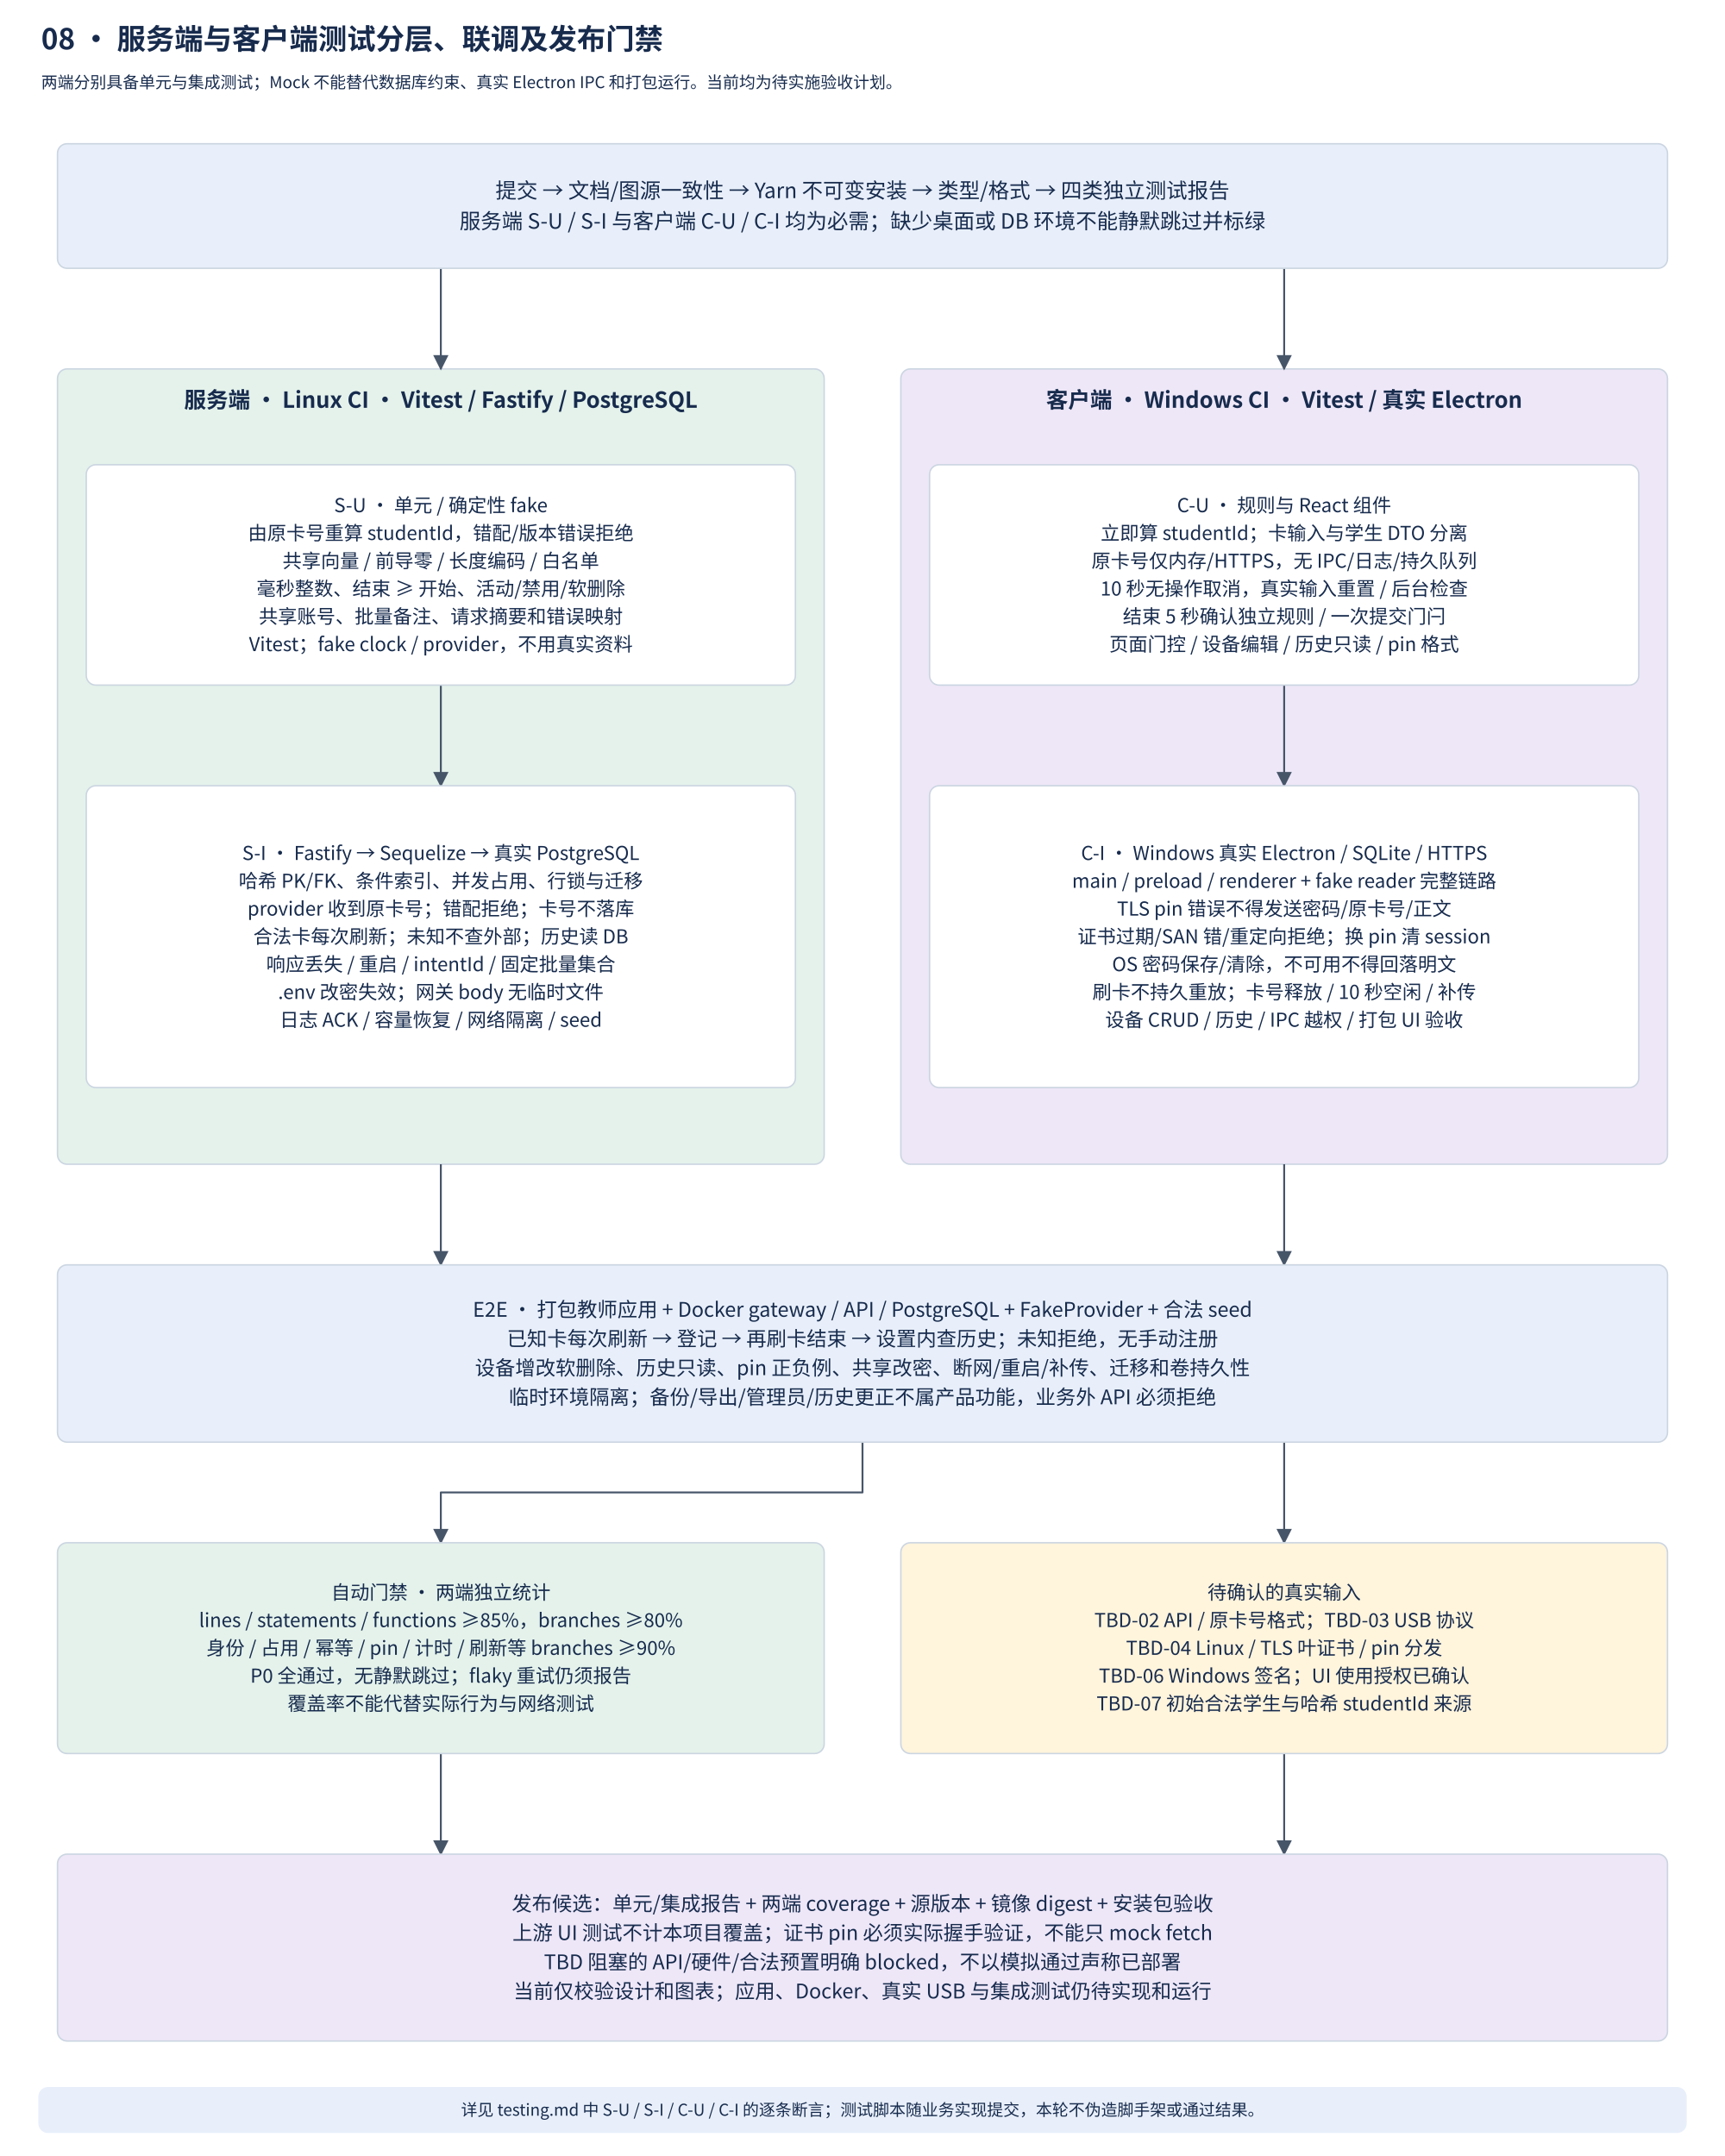
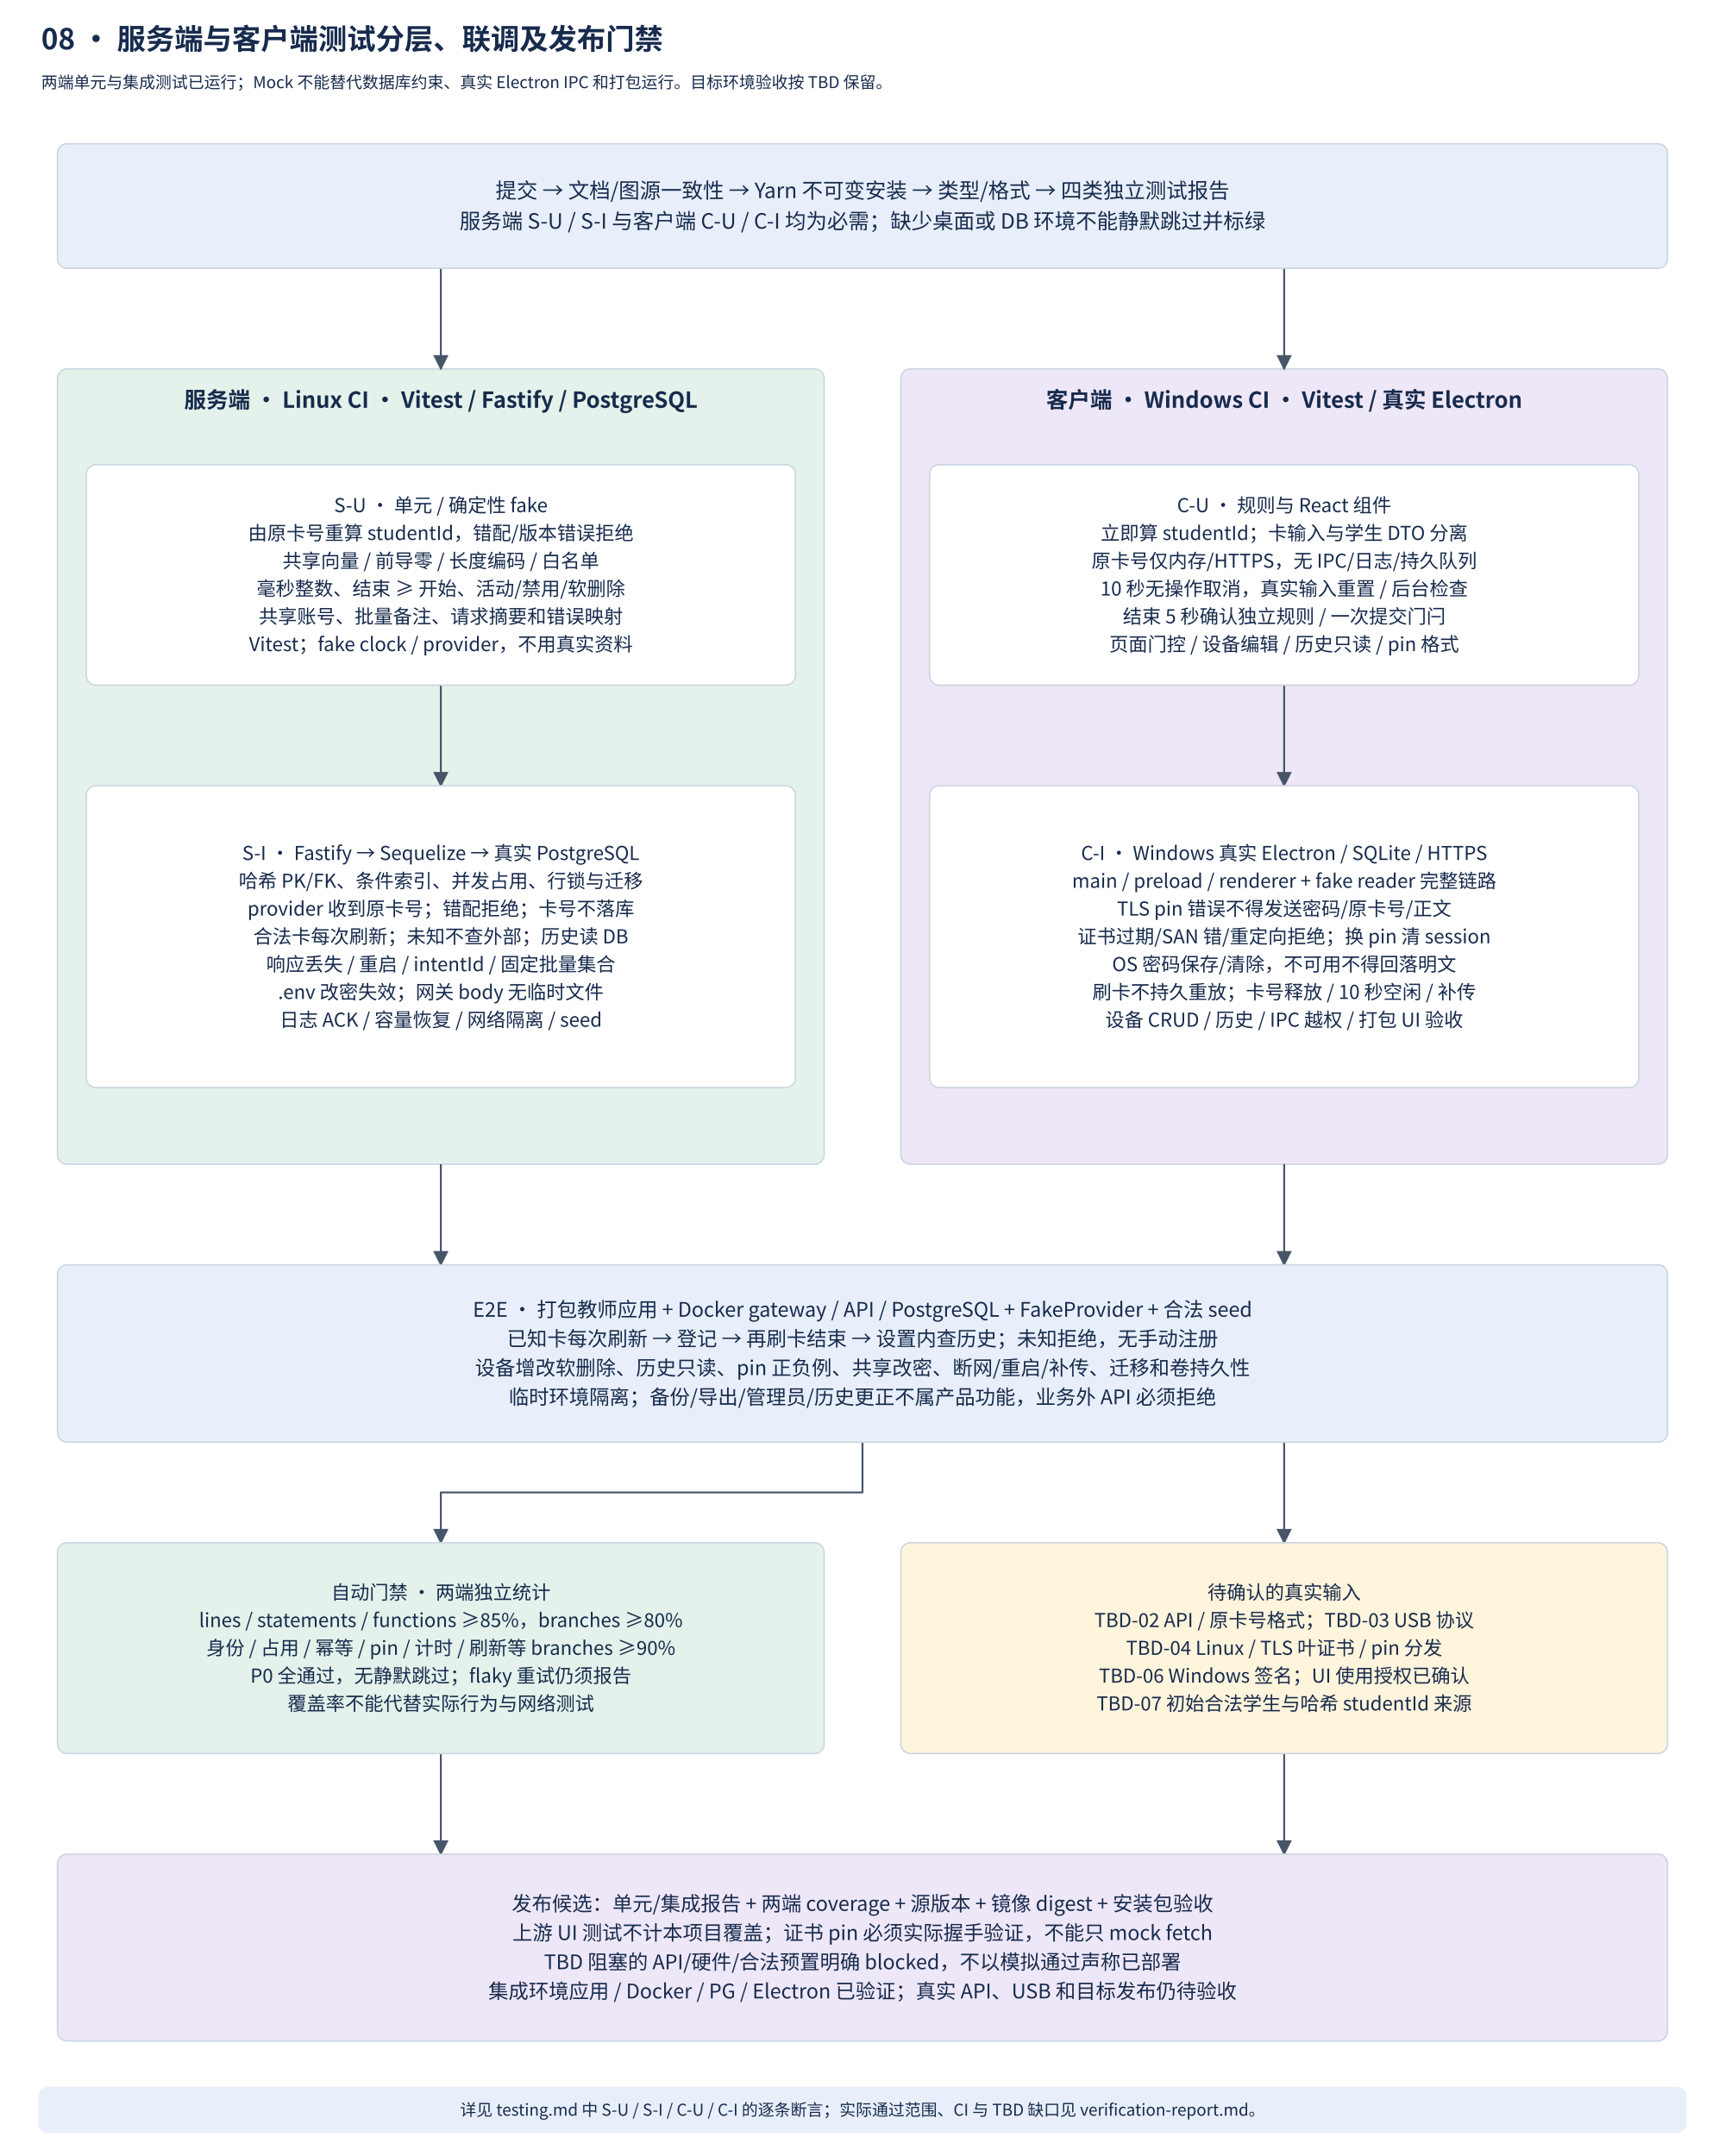
<svg xmlns="http://www.w3.org/2000/svg" width="1800" height="2250" viewBox="0 0 1800 2250" role="img" aria-labelledby="title desc">
  <defs>
    <marker id="arrow" viewBox="0 0 10 10" refX="9" refY="5" markerWidth="8" markerHeight="8" orient="auto-start-reverse">
      <path d="M 0 0 L 10 5 L 0 10 z" fill="#475569" />
    </marker>
  </defs>
  <rect width="1800" height="2250" fill="#ffffff" />
  <rect x="60" y="385" width="800" height="830" rx="10" fill="#e4f2eb" stroke="#cbd5e1" stroke-width="1.5" />
  <text x="460.0" y="806.3" text-anchor="middle" font-family="Microsoft YaHei, Noto Sans CJK SC, sans-serif" font-size="18" font-weight="400" fill="#172b4d" />
  <rect x="940" y="385" width="800" height="830" rx="10" fill="#eee7f8" stroke="#cbd5e1" stroke-width="1.5" />
  <text x="1340.0" y="806.3" text-anchor="middle" font-family="Microsoft YaHei, Noto Sans CJK SC, sans-serif" font-size="18" font-weight="400" fill="#172b4d" />
  <polyline points="460.0,715 460.0,820" fill="none" stroke="#475569" stroke-width="2" stroke-linejoin="round" marker-end="url(#arrow)" />
  <polyline points="1340.0,715 1340.0,820" fill="none" stroke="#475569" stroke-width="2" stroke-linejoin="round" marker-end="url(#arrow)" />
  <polyline points="460,280 460,385" fill="none" stroke="#475569" stroke-width="2" stroke-linejoin="round" marker-end="url(#arrow)" />
  <polyline points="1340,280 1340,385" fill="none" stroke="#475569" stroke-width="2" stroke-linejoin="round" marker-end="url(#arrow)" />
  <polyline points="460,1215 460,1320" fill="none" stroke="#475569" stroke-width="2" stroke-linejoin="round" marker-end="url(#arrow)" />
  <polyline points="1340,1215 1340,1320" fill="none" stroke="#475569" stroke-width="2" stroke-linejoin="round" marker-end="url(#arrow)" />
  <polyline points="900.0,1505 900.0,1557.5 460.0,1557.5 460.0,1610" fill="none" stroke="#475569" stroke-width="2" stroke-linejoin="round" marker-end="url(#arrow)" />
  <polyline points="1340,1505 1340,1610" fill="none" stroke="#475569" stroke-width="2" stroke-linejoin="round" marker-end="url(#arrow)" />
  <polyline points="460,1830 460,1935" fill="none" stroke="#475569" stroke-width="2" stroke-linejoin="round" marker-end="url(#arrow)" />
  <polyline points="1340,1830 1340,1935" fill="none" stroke="#475569" stroke-width="2" stroke-linejoin="round" marker-end="url(#arrow)" />
  <text x="43" y="51.5" text-anchor="start" font-family="Microsoft YaHei, Noto Sans CJK SC, sans-serif" font-size="30" font-weight="600" fill="#172b4d">08 · 服务端与客户端测试分层、联调及发布门禁</text>
-   <text x="43" y="91.95" text-anchor="start" font-family="Microsoft YaHei, Noto Sans CJK SC, sans-serif" font-size="17" font-weight="400" fill="#172b4d">两端分别具备单元与集成测试；Mock 不能替代数据库约束、真实 Electron IPC 和打包运行。当前均为待实施验收计划。</text>
+   <text x="43" y="91.95" text-anchor="start" font-family="Microsoft YaHei, Noto Sans CJK SC, sans-serif" font-size="17" font-weight="400" fill="#172b4d">两端单元与集成测试已运行；Mock 不能替代数据库约束、真实 Electron IPC 和打包运行。目标环境验收按 TBD 保留。</text>
  <rect x="60" y="150" width="1680" height="130" rx="10" fill="#e8effa" stroke="#cbd5e1" stroke-width="1.5" />
  <text x="900.0" y="206.75" text-anchor="middle" font-family="Microsoft YaHei, Noto Sans CJK SC, sans-serif" font-size="22" font-weight="400" fill="#172b4d">提交 → 文档/图源一致性 → Yarn 不可变安装 → 类型/格式 → 四类独立测试报告</text>
  <text x="900.0" y="238.65" text-anchor="middle" font-family="Microsoft YaHei, Noto Sans CJK SC, sans-serif" font-size="22" font-weight="400" fill="#172b4d">服务端 S-U / S-I 与客户端 C-U / C-I 均为必需；缺少桌面或 DB 环境不能静默跳过并标绿</text>
  <text x="460.0" y="425.55" text-anchor="middle" font-family="Microsoft YaHei, Noto Sans CJK SC, sans-serif" font-size="23" font-weight="600" fill="#172b4d">服务端 · Linux CI · Vitest / Fastify / PostgreSQL</text>
  <text x="1340.0" y="425.55" text-anchor="middle" font-family="Microsoft YaHei, Noto Sans CJK SC, sans-serif" font-size="23" font-weight="600" fill="#172b4d">客户端 · Windows CI · Vitest / 真实 Electron</text>
  <rect x="90" y="485" width="740" height="230" rx="10" fill="#ffffff" stroke="#cbd5e1" stroke-width="1.5" />
  <text x="460.0" y="534.5" text-anchor="middle" font-family="Microsoft YaHei, Noto Sans CJK SC, sans-serif" font-size="20" font-weight="400" fill="#172b4d">S-U · 单元 / 确定性 fake</text>
  <text x="460.0" y="563.5" text-anchor="middle" font-family="Microsoft YaHei, Noto Sans CJK SC, sans-serif" font-size="20" font-weight="400" fill="#172b4d">由原卡号重算 studentId，错配/版本错误拒绝</text>
  <text x="460.0" y="592.5" text-anchor="middle" font-family="Microsoft YaHei, Noto Sans CJK SC, sans-serif" font-size="20" font-weight="400" fill="#172b4d">共享向量 / 前导零 / 长度编码 / 白名单</text>
  <text x="460.0" y="621.5" text-anchor="middle" font-family="Microsoft YaHei, Noto Sans CJK SC, sans-serif" font-size="20" font-weight="400" fill="#172b4d">毫秒整数、结束 ≥ 开始、活动/禁用/软删除</text>
  <text x="460.0" y="650.5" text-anchor="middle" font-family="Microsoft YaHei, Noto Sans CJK SC, sans-serif" font-size="20" font-weight="400" fill="#172b4d">共享账号、批量备注、请求摘要和错误映射</text>
  <text x="460.0" y="679.5" text-anchor="middle" font-family="Microsoft YaHei, Noto Sans CJK SC, sans-serif" font-size="20" font-weight="400" fill="#172b4d">Vitest；fake clock / provider，不用真实资料</text>
  <rect x="970" y="485" width="740" height="230" rx="10" fill="#ffffff" stroke="#cbd5e1" stroke-width="1.5" />
  <text x="1340.0" y="534.5" text-anchor="middle" font-family="Microsoft YaHei, Noto Sans CJK SC, sans-serif" font-size="20" font-weight="400" fill="#172b4d">C-U · 规则与 React 组件</text>
  <text x="1340.0" y="563.5" text-anchor="middle" font-family="Microsoft YaHei, Noto Sans CJK SC, sans-serif" font-size="20" font-weight="400" fill="#172b4d">立即算 studentId；卡输入与学生 DTO 分离</text>
  <text x="1340.0" y="592.5" text-anchor="middle" font-family="Microsoft YaHei, Noto Sans CJK SC, sans-serif" font-size="20" font-weight="400" fill="#172b4d">原卡号仅内存/HTTPS，无 IPC/日志/持久队列</text>
  <text x="1340.0" y="621.5" text-anchor="middle" font-family="Microsoft YaHei, Noto Sans CJK SC, sans-serif" font-size="20" font-weight="400" fill="#172b4d">10 秒无操作取消，真实输入重置 / 后台检查</text>
  <text x="1340.0" y="650.5" text-anchor="middle" font-family="Microsoft YaHei, Noto Sans CJK SC, sans-serif" font-size="20" font-weight="400" fill="#172b4d">结束 5 秒确认独立规则 / 一次提交门闩</text>
  <text x="1340.0" y="679.5" text-anchor="middle" font-family="Microsoft YaHei, Noto Sans CJK SC, sans-serif" font-size="20" font-weight="400" fill="#172b4d">页面门控 / 设备编辑 / 历史只读 / pin 格式</text>
  <rect x="90" y="820" width="740" height="315" rx="10" fill="#ffffff" stroke="#cbd5e1" stroke-width="1.5" />
  <text x="460.0" y="897.5" text-anchor="middle" font-family="Microsoft YaHei, Noto Sans CJK SC, sans-serif" font-size="20" font-weight="400" fill="#172b4d">S-I · Fastify → Sequelize → 真实 PostgreSQL</text>
  <text x="460.0" y="926.5" text-anchor="middle" font-family="Microsoft YaHei, Noto Sans CJK SC, sans-serif" font-size="20" font-weight="400" fill="#172b4d">哈希 PK/FK、条件索引、并发占用、行锁与迁移</text>
  <text x="460.0" y="955.5" text-anchor="middle" font-family="Microsoft YaHei, Noto Sans CJK SC, sans-serif" font-size="20" font-weight="400" fill="#172b4d">provider 收到原卡号；错配拒绝；卡号不落库</text>
  <text x="460.0" y="984.5" text-anchor="middle" font-family="Microsoft YaHei, Noto Sans CJK SC, sans-serif" font-size="20" font-weight="400" fill="#172b4d">合法卡每次刷新；未知不查外部；历史读 DB</text>
  <text x="460.0" y="1013.5" text-anchor="middle" font-family="Microsoft YaHei, Noto Sans CJK SC, sans-serif" font-size="20" font-weight="400" fill="#172b4d">响应丢失 / 重启 / intentId / 固定批量集合</text>
  <text x="460.0" y="1042.5" text-anchor="middle" font-family="Microsoft YaHei, Noto Sans CJK SC, sans-serif" font-size="20" font-weight="400" fill="#172b4d">.env 改密失效；网关 body 无临时文件</text>
  <text x="460.0" y="1071.5" text-anchor="middle" font-family="Microsoft YaHei, Noto Sans CJK SC, sans-serif" font-size="20" font-weight="400" fill="#172b4d">日志 ACK / 容量恢复 / 网络隔离 / seed</text>
  <rect x="970" y="820" width="740" height="315" rx="10" fill="#ffffff" stroke="#cbd5e1" stroke-width="1.5" />
  <text x="1340.0" y="897.5" text-anchor="middle" font-family="Microsoft YaHei, Noto Sans CJK SC, sans-serif" font-size="20" font-weight="400" fill="#172b4d">C-I · Windows 真实 Electron / SQLite / HTTPS</text>
  <text x="1340.0" y="926.5" text-anchor="middle" font-family="Microsoft YaHei, Noto Sans CJK SC, sans-serif" font-size="20" font-weight="400" fill="#172b4d">main / preload / renderer + fake reader 完整链路</text>
  <text x="1340.0" y="955.5" text-anchor="middle" font-family="Microsoft YaHei, Noto Sans CJK SC, sans-serif" font-size="20" font-weight="400" fill="#172b4d">TLS pin 错误不得发送密码/原卡号/正文</text>
  <text x="1340.0" y="984.5" text-anchor="middle" font-family="Microsoft YaHei, Noto Sans CJK SC, sans-serif" font-size="20" font-weight="400" fill="#172b4d">证书过期/SAN 错/重定向拒绝；换 pin 清 session</text>
  <text x="1340.0" y="1013.5" text-anchor="middle" font-family="Microsoft YaHei, Noto Sans CJK SC, sans-serif" font-size="20" font-weight="400" fill="#172b4d">OS 密码保存/清除，不可用不得回落明文</text>
  <text x="1340.0" y="1042.5" text-anchor="middle" font-family="Microsoft YaHei, Noto Sans CJK SC, sans-serif" font-size="20" font-weight="400" fill="#172b4d">刷卡不持久重放；卡号释放 / 10 秒空闲 / 补传</text>
  <text x="1340.0" y="1071.5" text-anchor="middle" font-family="Microsoft YaHei, Noto Sans CJK SC, sans-serif" font-size="20" font-weight="400" fill="#172b4d">设备 CRUD / 历史 / IPC 越权 / 打包 UI 验收</text>
  <rect x="60" y="1320" width="1680" height="185" rx="10" fill="#e8effa" stroke="#cbd5e1" stroke-width="1.5" />
  <text x="900.0" y="1374.175" text-anchor="middle" font-family="Microsoft YaHei, Noto Sans CJK SC, sans-serif" font-size="21" font-weight="400" fill="#172b4d">E2E · 打包教师应用 + Docker gateway / API / PostgreSQL + FakeProvider + 合法 seed</text>
  <text x="900.0" y="1404.625" text-anchor="middle" font-family="Microsoft YaHei, Noto Sans CJK SC, sans-serif" font-size="21" font-weight="400" fill="#172b4d">已知卡每次刷新 → 登记 → 再刷卡结束 → 设置内查历史；未知拒绝，无手动注册</text>
  <text x="900.0" y="1435.075" text-anchor="middle" font-family="Microsoft YaHei, Noto Sans CJK SC, sans-serif" font-size="21" font-weight="400" fill="#172b4d">设备增改软删除、历史只读、pin 正负例、共享改密、断网/重启/补传、迁移和卷持久性</text>
  <text x="900.0" y="1465.525" text-anchor="middle" font-family="Microsoft YaHei, Noto Sans CJK SC, sans-serif" font-size="21" font-weight="400" fill="#172b4d">临时环境隔离；备份/导出/管理员/历史更正不属产品功能，业务外 API 必须拒绝</text>
  <rect x="60" y="1610" width="800" height="220" rx="10" fill="#e4f2eb" stroke="#cbd5e1" stroke-width="1.5" />
  <text x="460.0" y="1669.0" text-anchor="middle" font-family="Microsoft YaHei, Noto Sans CJK SC, sans-serif" font-size="20" font-weight="400" fill="#172b4d">自动门禁 · 两端独立统计</text>
  <text x="460.0" y="1698.0" text-anchor="middle" font-family="Microsoft YaHei, Noto Sans CJK SC, sans-serif" font-size="20" font-weight="400" fill="#172b4d">lines / statements / functions ≥85%，branches ≥80%</text>
  <text x="460.0" y="1727.0" text-anchor="middle" font-family="Microsoft YaHei, Noto Sans CJK SC, sans-serif" font-size="20" font-weight="400" fill="#172b4d">身份 / 占用 / 幂等 / pin / 计时 / 刷新等 branches ≥90%</text>
  <text x="460.0" y="1756.0" text-anchor="middle" font-family="Microsoft YaHei, Noto Sans CJK SC, sans-serif" font-size="20" font-weight="400" fill="#172b4d">P0 全通过，无静默跳过；flaky 重试仍须报告</text>
  <text x="460.0" y="1785.0" text-anchor="middle" font-family="Microsoft YaHei, Noto Sans CJK SC, sans-serif" font-size="20" font-weight="400" fill="#172b4d">覆盖率不能代替实际行为与网络测试</text>
  <rect x="940" y="1610" width="800" height="220" rx="10" fill="#fff4dc" stroke="#cbd5e1" stroke-width="1.5" />
  <text x="1340.0" y="1669.0" text-anchor="middle" font-family="Microsoft YaHei, Noto Sans CJK SC, sans-serif" font-size="20" font-weight="400" fill="#172b4d">待确认的真实输入</text>
  <text x="1340.0" y="1698.0" text-anchor="middle" font-family="Microsoft YaHei, Noto Sans CJK SC, sans-serif" font-size="20" font-weight="400" fill="#172b4d">TBD-02 API / 原卡号格式；TBD-03 USB 协议</text>
  <text x="1340.0" y="1727.0" text-anchor="middle" font-family="Microsoft YaHei, Noto Sans CJK SC, sans-serif" font-size="20" font-weight="400" fill="#172b4d">TBD-04 Linux / TLS 叶证书 / pin 分发</text>
  <text x="1340.0" y="1756.0" text-anchor="middle" font-family="Microsoft YaHei, Noto Sans CJK SC, sans-serif" font-size="20" font-weight="400" fill="#172b4d">TBD-06 Windows 签名；UI 使用授权已确认</text>
  <text x="1340.0" y="1785.0" text-anchor="middle" font-family="Microsoft YaHei, Noto Sans CJK SC, sans-serif" font-size="20" font-weight="400" fill="#172b4d">TBD-07 初始合法学生与哈希 studentId 来源</text>
  <rect x="60" y="1935" width="1680" height="195" rx="10" fill="#eee7f8" stroke="#cbd5e1" stroke-width="1.5" />
  <text x="900.0" y="1994.175" text-anchor="middle" font-family="Microsoft YaHei, Noto Sans CJK SC, sans-serif" font-size="21" font-weight="400" fill="#172b4d">发布候选：单元/集成报告 + 两端 coverage + 源版本 + 镜像 digest + 安装包验收</text>
  <text x="900.0" y="2024.625" text-anchor="middle" font-family="Microsoft YaHei, Noto Sans CJK SC, sans-serif" font-size="21" font-weight="400" fill="#172b4d">上游 UI 测试不计本项目覆盖；证书 pin 必须实际握手验证，不能只 mock fetch</text>
  <text x="900.0" y="2055.075" text-anchor="middle" font-family="Microsoft YaHei, Noto Sans CJK SC, sans-serif" font-size="21" font-weight="400" fill="#172b4d">TBD 阻塞的 API/硬件/合法预置明确 blocked，不以模拟通过声称已部署</text>
-   <text x="900.0" y="2085.525" text-anchor="middle" font-family="Microsoft YaHei, Noto Sans CJK SC, sans-serif" font-size="21" font-weight="400" fill="#172b4d">当前仅校验设计和图表；应用、Docker、真实 USB 与集成测试仍待实现和运行</text>
+   <text x="900.0" y="2085.525" text-anchor="middle" font-family="Microsoft YaHei, Noto Sans CJK SC, sans-serif" font-size="21" font-weight="400" fill="#172b4d">集成环境应用 / Docker / PG / Electron 已验证；真实 API、USB 和目标发布仍待验收</text>
  <rect x="40" y="2178" width="1720" height="48" rx="10" fill="#e8effa" stroke="none" stroke-width="1.5" />
-   <text x="900.0" y="2207.95" text-anchor="middle" font-family="Microsoft YaHei, Noto Sans CJK SC, sans-serif" font-size="17" font-weight="400" fill="#172b4d">详见 testing.md 中 S-U / S-I / C-U / C-I 的逐条断言；测试脚本随业务实现提交，本轮不伪造脚手架或通过结果。</text>
+   <text x="900.0" y="2207.95" text-anchor="middle" font-family="Microsoft YaHei, Noto Sans CJK SC, sans-serif" font-size="17" font-weight="400" fill="#172b4d">详见 testing.md 中 S-U / S-I / C-U / C-I 的逐条断言；实际通过范围、CI 与 TBD 缺口见 verification-report.md。</text>
</svg>
